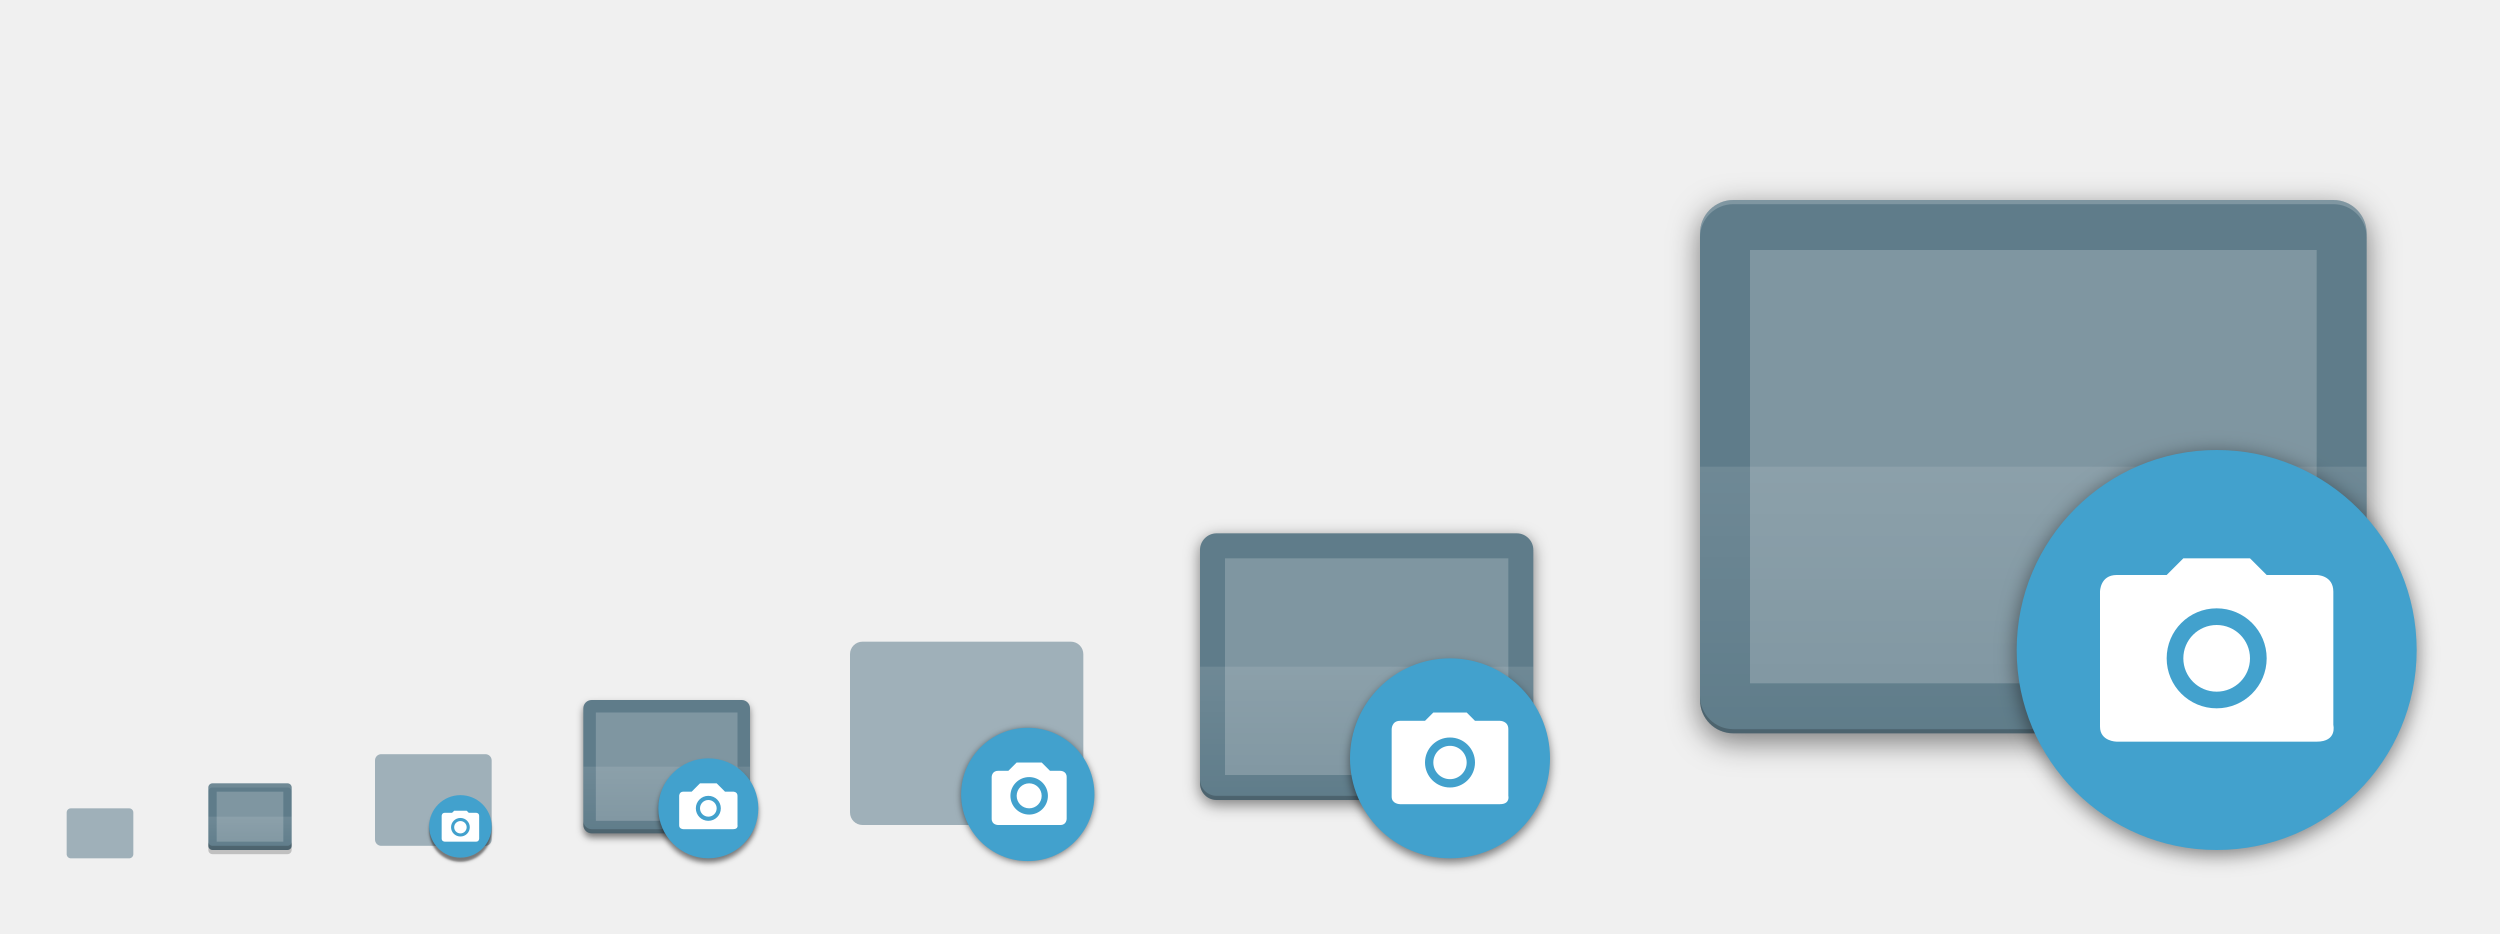
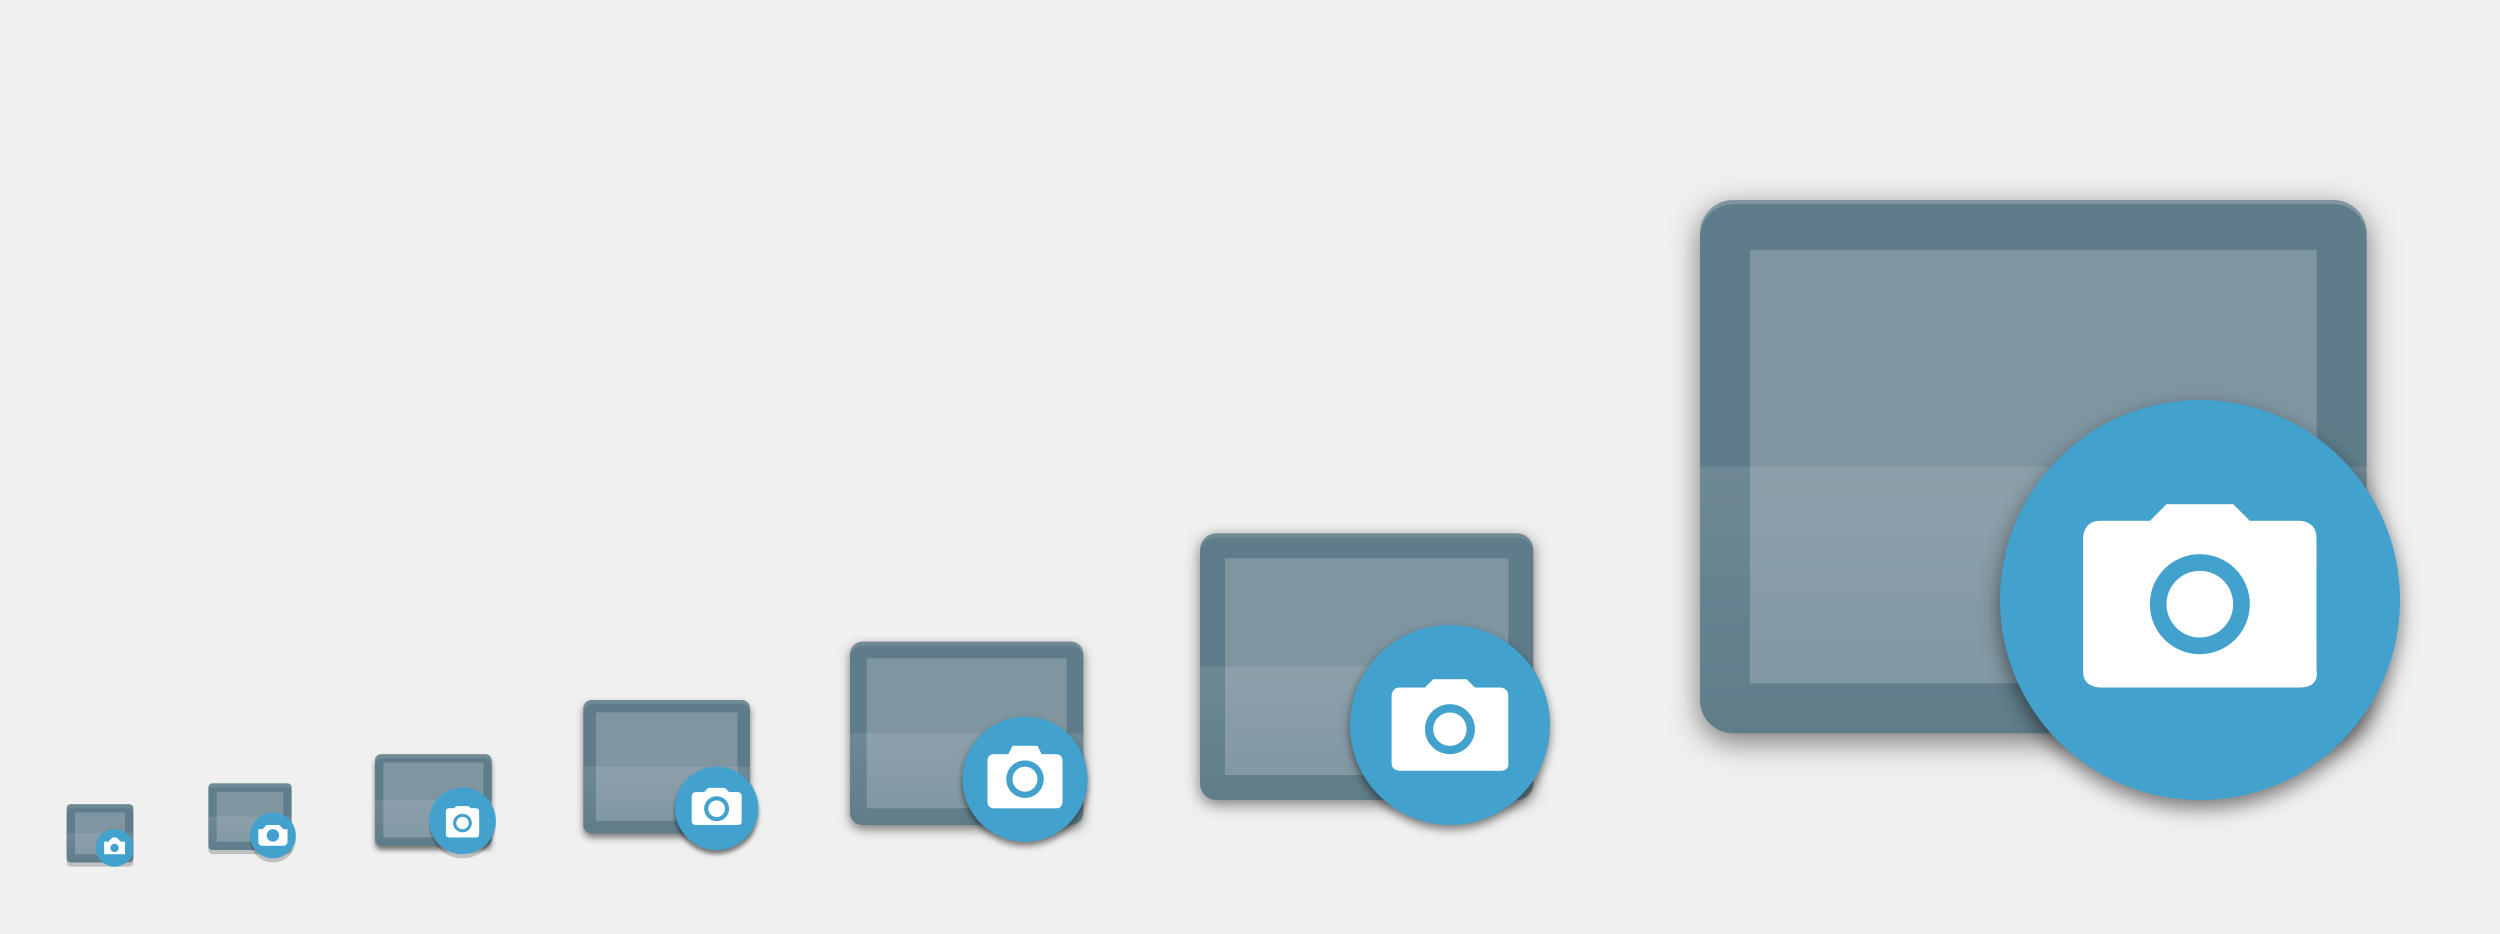
<svg xmlns="http://www.w3.org/2000/svg" xmlns:xlink="http://www.w3.org/1999/xlink" width="600" height="224" id="svg11300" version="1.0" style="display:inline;enable-background:new">
  <defs id="defs3">
    <linearGradient id="linearGradient4269">
      <stop style="stop-color:#ffffff;stop-opacity:1;" offset="0" id="stop4271" />
      <stop style="stop-color:#ffffff;stop-opacity:0;" offset="1" id="stop4273" />
    </linearGradient>
    <linearGradient id="linearGradient4118">
      <stop style="stop-color:#ffffff;stop-opacity:1;" offset="0" id="stop4120" />
      <stop style="stop-color:#ffffff;stop-opacity:0;" offset="1" id="stop4122" />
    </linearGradient>
    <linearGradient id="linearGradient4069">
      <stop id="stop4071" offset="0" style="stop-color:#000000;stop-opacity:1" />
      <stop id="stop4073" offset="1" style="stop-color:#000000;stop-opacity:0" />
    </linearGradient>
    <filter id="filter4079">
      <feGaussianBlur stdDeviation="0.9" id="feGaussianBlur4081" />
    </filter>
    <linearGradient xlink:href="#linearGradient4118" id="linearGradient4162" gradientUnits="userSpaceOnUse" gradientTransform="matrix(1,0,0,-1,3e-6,444)" x1="160" y1="184" x2="160" y2="168" />
    <linearGradient xlink:href="#linearGradient4069" id="linearGradient4223" x1="163" y1="260" x2="163" y2="244" gradientUnits="userSpaceOnUse" />
    <linearGradient xlink:href="#linearGradient4269" id="linearGradient4275" x1="160" y1="260" x2="160" y2="276" gradientUnits="userSpaceOnUse" />
    <linearGradient xlink:href="#linearGradient4069" id="linearGradient4279" gradientUnits="userSpaceOnUse" x1="160" y1="260" x2="160" y2="276" gradientTransform="matrix(1,0,0,-1,0,520)" />
    <linearGradient xlink:href="#linearGradient4069" id="linearGradient4292" x1="160" y1="180" x2="140" y2="180" gradientUnits="userSpaceOnUse" />
    <linearGradient xlink:href="#linearGradient4269" id="linearGradient4296" gradientUnits="userSpaceOnUse" x1="143" y1="203" x2="127" y2="203" gradientTransform="matrix(0,-1,1,0,-28,403)" />
    <linearGradient xlink:href="#linearGradient4269" id="linearGradient3079" gradientUnits="userSpaceOnUse" gradientTransform="matrix(0,-1,1,0,-28,403)" x1="143" y1="203" x2="127" y2="203" />
    <linearGradient xlink:href="#linearGradient4269" id="linearGradient3091" gradientUnits="userSpaceOnUse" gradientTransform="matrix(0,-1,1,0,-28,403)" x1="143" y1="203" x2="127" y2="203" />
    <linearGradient xlink:href="#linearGradient4269" id="linearGradient3118" gradientUnits="userSpaceOnUse" gradientTransform="matrix(0,-0.5,0.5,0,-33.99999,343.5)" x1="143" y1="203" x2="127" y2="203" />
    <linearGradient xlink:href="#linearGradient4269" id="linearGradient3900" gradientUnits="userSpaceOnUse" gradientTransform="matrix(0,-4,4,0,-264,760)" x1="143" y1="203" x2="127" y2="203" />
    <linearGradient xlink:href="#linearGradient4269" id="linearGradient3906" gradientUnits="userSpaceOnUse" gradientTransform="matrix(0,-2,2,0,-48,522)" x1="143" y1="203" x2="127" y2="203" />
    <linearGradient xlink:href="#linearGradient4269" id="linearGradient3912" gradientUnits="userSpaceOnUse" gradientTransform="matrix(0,-1,1,0,-28,403)" x1="143" y1="203" x2="127" y2="203" />
    <filter id="filter3940">
      <feGaussianBlur stdDeviation="1.8" id="feGaussianBlur3942" />
    </filter>
    <filter id="filter3946">
      <feGaussianBlur stdDeviation="3.6" id="feGaussianBlur3948" />
    </filter>
-     <filter id="filter4236">
-       <feGaussianBlur stdDeviation="0.475" id="feGaussianBlur4238" />
+     <linearGradient xlink:href="#linearGradient4269" id="linearGradient4289" gradientUnits="userSpaceOnUse" gradientTransform="matrix(0,-1.4,1.4,0,-31.2,451.8)" x1="143" y1="203" x2="127" y2="203" />
+     <filter style="color-interpolation-filters:sRGB" id="filter4293" x="-0.054" width="1.107" y="-0.068" height="1.136">
+       <feGaussianBlur stdDeviation="1.25" id="feGaussianBlur4295" />
    </filter>
-     <filter id="filter4078">
-       <feGaussianBlur stdDeviation="0.475" id="feGaussianBlur4080" />
+     <linearGradient xlink:href="#linearGradient4269" id="linearGradient4423" gradientUnits="userSpaceOnUse" gradientTransform="matrix(0,-0.7,0.7,0,-27.6,367.9)" x1="143" y1="203" x2="127" y2="203" />
+     <filter style="color-interpolation-filters:sRGB" id="filter4432" x="-0.054" width="1.107" y="-0.068" height="1.136">
+       <feGaussianBlur stdDeviation="0.625" id="feGaussianBlur4434" />
    </filter>
-     <filter id="filter4188">
-       <feGaussianBlur stdDeviation="0.475" id="feGaussianBlur4190" />
+     <linearGradient xlink:href="#linearGradient4269" id="linearGradient4442" gradientUnits="userSpaceOnUse" gradientTransform="matrix(0,-0.5,0.5,0,-68,346.5)" x1="141" y1="196" x2="127" y2="196" />
+     <filter style="color-interpolation-filters:sRGB" id="filter4375" x="-0.06" width="1.12" y="-0.06" height="1.12">
+       <feGaussianBlur stdDeviation="2.4" id="feGaussianBlur4377" />
    </filter>
-     <filter id="filter4151">
-       <feGaussianBlur stdDeviation="0.475" id="feGaussianBlur4153" />
+     <filter style="color-interpolation-filters:sRGB" id="filter4348" x="-0.06" width="1.12" y="-0.06" height="1.12">
+       <feGaussianBlur stdDeviation="0.85" id="feGaussianBlur4350" />
    </filter>
-     <filter id="filter4129">
-       <feGaussianBlur stdDeviation="0.475" id="feGaussianBlur4131" />
+     <filter style="color-interpolation-filters:sRGB" id="filter4631" x="-0.06" width="1.12" y="-0.06" height="1.12">
+       <feGaussianBlur stdDeviation="1.2" id="feGaussianBlur4633" />
+     </filter>
+     <filter style="color-interpolation-filters:sRGB" id="filter4360" x="-0.06" width="1.12" y="-0.06" height="1.12">
+       <feGaussianBlur stdDeviation="0.6" id="feGaussianBlur4362" />
    </filter>
  </defs>
  <g style="display:inline" id="layer1" transform="translate(0,-76)">
    <g style="display:none" id="layer7">
      <text y="59.745" xml:space="preserve" x="15.007" style="font-style:normal;font-variant:normal;font-weight:normal;font-stretch:normal;font-size:18px;font-family:'DejaVu Sans';-inkscape-font-specification:'DejaVu Sans';display:inline;fill:#000000;fill-opacity:1;stroke:none;enable-background:new" id="context">
        <tspan style="font-style:normal;font-variant:normal;font-weight:normal;font-stretch:normal;font-family:'DejaVu Sans';-inkscape-font-specification:'DejaVu Sans'" y="59.745" x="15.007" id="tspan3933">apps</tspan>
      </text>
      <text y="59.745" xml:space="preserve" x="142.488" style="font-style:normal;font-variant:normal;font-weight:bold;font-stretch:normal;font-size:18px;line-height:125%;font-family:'DejaVu Sans';-inkscape-font-specification:'DejaVu Sans Bold';text-align:start;writing-mode:lr-tb;text-anchor:start;display:inline;fill:#000000;fill-opacity:1;stroke:none;enable-background:new" id="icon-name">
        <tspan style="font-style:normal;font-variant:normal;font-weight:bold;font-stretch:normal;font-size:18px;font-family:'DejaVu Sans';-inkscape-font-specification:'DejaVu Sans Bold'" y="59.745" x="142.488" id="tspan3937">applets-screenshooter</tspan>
      </text>
      <rect style="display:inline;overflow:visible;visibility:visible;fill:#e9e9e9;fill-opacity:1;fill-rule:nonzero;stroke:none;stroke-width:2;marker:none;enable-background:accumulate" id="rect16x16" width="16" height="16" x="-32" y="268" transform="scale(-1,1)" />
      <rect style="display:inline;overflow:visible;visibility:visible;fill:#e9e9e9;fill-opacity:1;fill-rule:nonzero;stroke:none;stroke-width:2;marker:none;enable-background:accumulate" id="rect24x24" width="24" height="24" x="-72" y="260" transform="scale(-1,1)" />
      <rect style="display:inline;overflow:visible;visibility:visible;fill:#e9e9e9;fill-opacity:1;fill-rule:nonzero;stroke:none;stroke-width:2;marker:none;enable-background:accumulate" id="rect32x32" width="32" height="32" x="-120" y="252" transform="scale(-1,1)" />
      <rect y="236" x="-184" height="48" width="48" id="rect48x48" style="display:inline;overflow:visible;visibility:visible;fill:#e9e9e9;fill-opacity:1;fill-rule:nonzero;stroke:none;stroke-width:2;marker:none;enable-background:accumulate" transform="scale(-1,1)" />
      <rect style="display:inline;overflow:visible;visibility:visible;fill:#e9e9e9;fill-opacity:1;fill-rule:nonzero;stroke:none;stroke-width:2;marker:none;enable-background:accumulate" id="rect256x256" width="192" height="192" x="-584" y="92" transform="scale(-1,1)" />
      <rect y="188" x="-376" height="96" width="96" id="rect3949" style="display:inline;overflow:visible;visibility:visible;fill:#e9e9e9;fill-opacity:1;fill-rule:nonzero;stroke:none;stroke-width:2;marker:none;enable-background:accumulate" transform="scale(-1,1)" />
      <rect style="display:inline;overflow:visible;visibility:visible;fill:#e9e9e9;fill-opacity:1;fill-rule:nonzero;stroke:none;stroke-width:2;marker:none;enable-background:accumulate" id="rect3951" width="64" height="64" x="-264" y="220" transform="scale(-1,1)" />
    </g>
    <g id="layer6" style="display:inline">
+       <rect ry="1" rx="1" y="-32" x="-284" height="16" width="14" id="rect4436" style="display:inline;fill:#000000;fill-opacity:1;stroke:none;enable-background:new;opacity:0.2" transform="matrix(0,-1,-1,0,0,0)" />
+       <rect ry="1.5" rx="1.5" y="-118" x="-279" height="28" width="22" id="rect4430" style="opacity:0.5;fill:#000000;fill-opacity:1;stroke:none;filter:url(#filter4432)" transform="matrix(0,-1,-1,0,0,1)" />
+       <rect transform="matrix(0,-1,-1,0,0,1)" style="opacity:0.5;fill:#000000;fill-opacity:1;stroke:none;filter:url(#filter4293)" id="rect4291" width="44" height="56" x="-274" y="-260" rx="3" ry="3" />
      <rect ry="8" rx="8" y="-568" x="-254" height="160" width="128" id="rect3944" style="fill:#000000;fill-opacity:1;stroke:none;filter:url(#filter3946);opacity:0.5" transform="matrix(0,-1,-1,0,0,0)" />
      <rect transform="matrix(0,-1,-1,0,0,-1)" style="opacity:0.5;fill:#000000;fill-opacity:1;stroke:none;filter:url(#filter3940)" id="rect3938" width="64" height="80" x="-270" y="-368" rx="4" ry="4" />
      <rect transform="matrix(0,-1,-1,0,0,0)" style="fill:#5f7c8a;fill-opacity:1;stroke:none" id="rect3095" width="16" height="20" x="-280" y="-70" rx="1" ry="1" />
      <rect ry="0" rx="0" y="-68" x="-278" height="16" width="12" id="rect3099" style="fill:#7f96a1;fill-opacity:1;stroke:none" transform="matrix(0,-1,-1,0,0,0)" />
      <path id="path3101" d="m 50,279 c 0,0.554 0.446,1 1,1 l 18,0 c 0.554,0 1,-0.446 1,-1 l 0,-7 -20,0 z" style="opacity:0.1;fill:url(#linearGradient3118);fill-opacity:1;stroke:none" />
      <rect transform="matrix(0,-1,-1,0,0,0)" style="fill:#5f7c8a;fill-opacity:1;stroke:none" id="rect3083" width="128" height="160" x="-252" y="-568" rx="8" ry="8" />
      <rect ry="0" rx="0" y="-556" x="-240" height="136" width="104" id="rect3087" style="fill:#7f96a1;fill-opacity:1;stroke:none" transform="matrix(0,-1,-1,0,0,0)" />
      <path id="path3089" d="m 408,244 c 0,4.432 3.568,8 8,8 l 144,0 c 4.432,0 8,-3.568 8,-8 l 0,-56 -160,0 z" style="opacity:0.1;fill:url(#linearGradient3900);fill-opacity:1;stroke:none" />
      <rect ry="4" rx="4" y="-368" x="-268" height="80" width="64" id="rect3071" style="fill:#5f7c8a;fill-opacity:1;stroke:none" transform="matrix(0,-1,-1,0,0,0)" />
-       <path style="opacity:0.2;fill:#000000;fill-opacity:1;stroke:none" d="m 288,263 0,1 c 0,2.216 1.784,4 4,4 l 72,0 c 2.216,0 4,-1.784 4,-4 l 0,-1 c 0,2.216 -1.784,4 -4,4 l -72,0 c -2.216,0 -4,-1.784 -4,-4 z" id="path3073" />
      <rect transform="matrix(0,-1,-1,0,0,0)" style="fill:#7f96a1;fill-opacity:1;stroke:none" id="rect3075" width="52" height="68" x="-262" y="-362" rx="0" ry="0" />
      <path style="opacity:0.1;fill:url(#linearGradient3906);fill-opacity:1;stroke:none" d="m 288,264 c 0,2.216 1.784,4 4,4 l 72,0 c 2.216,0 4,-1.784 4,-4 l 0,-28 -80,0 z" id="path3077" />
      <rect ry="2" rx="2" y="-180" x="-276" height="40" width="32" id="rect4077" style="opacity:0.5;fill:#000000;fill-opacity:1;stroke:none;filter:url(#filter4079)" transform="matrix(0,-1,-1,0,0,1.000001)" />
-       <rect ry="3" rx="3" y="-260" x="-274" height="56" width="44" id="rect4229" style="fill:#9fb0b9;fill-opacity:1;stroke:none" transform="matrix(0,-1,-1,0,0,0)" />
-       <rect transform="matrix(0,-1,-1,0,0,0)" style="fill:#9fb0b9;fill-opacity:1;stroke:none" id="rect4255" width="22" height="28" x="-279" y="-118" rx="1.5" ry="1.5" />
-       <rect transform="matrix(0,-1,-1,0,0,0)" style="fill:#9fb0b9;fill-opacity:1;stroke:none;display:inline;enable-background:new" id="rect4265" width="12" height="16" x="-282" y="-32" rx="1" ry="1" />
+       <rect ry="3" rx="3" y="-260" x="-274" height="56" width="44" id="rect4229" style="fill:#5f7c8a;fill-opacity:1;stroke:none" transform="matrix(0,-1,-1,0,0,0)" />
+       <rect transform="matrix(0,-1,-1,0,0,0)" style="fill:#5f7c8a;fill-opacity:1;stroke:none" id="rect4255" width="22" height="28" x="-279" y="-118" rx="1.5" ry="1.5" />
+       <rect transform="matrix(0,-1,-1,0,0,0)" style="display:inline;fill:#5f7c8a;fill-opacity:1;stroke:none;enable-background:new" id="rect4265" width="14" height="16" x="-283" y="-32" rx="1" ry="1" />
      <rect transform="matrix(0,-1,-1,0,0,0)" style="fill:#5f7c8a;fill-opacity:1;stroke:none" id="rect4203" width="32" height="40" x="-276" y="-180" rx="2" ry="2" />
-       <path id="path4262" d="m 142,276 c -1.108,0 -2,-0.892 -2,-2 l 0,-1 c 0,1.108 0.892,2 2,2 l 36,0 c 1.108,0 2,-0.892 2,-2 l 0,1 c 0,1.108 -0.892,2 -2,2 l -36,0 z" style="opacity:0.2;fill:#000000;fill-opacity:1;stroke:none" />
      <rect ry="0" rx="0" y="-177" x="-273" height="34" width="26" id="rect3282" style="fill:#7f96a1;fill-opacity:1;stroke:none" transform="matrix(0,-1,-1,0,0,0)" />
      <path id="path4294" d="m 140,274 c 0,1.108 0.892,2 2,2 l 36,0 c 1.108,0 2,-0.892 2,-2 l 0,-14 -40,0 z" style="opacity:0.1;fill:url(#linearGradient3912);fill-opacity:1;stroke:none" />
-       <path style="fill:#000000;fill-opacity:1;stroke:none;opacity:0.2" d="M 50 202 L 50 203 C 50 203.554 50.446 204 51 204 L 69 204 C 69.554 204 70 203.554 70 203 L 70 202 C 70 202.554 69.554 203 69 203 L 51 203 C 50.446 203 50 202.554 50 202 z " transform="translate(0,76)" id="rect3122" />
      <path id="path3895" d="m 50,266 0,-1 c 0,-0.554 0.446,-1 1,-1 l 18,0 c 0.554,0 1,0.446 1,1 l 0,1 c 0,-0.554 -0.446,-1 -1,-1 l -18,0 c -0.554,0 -1,0.446 -1,1 z" style="opacity:0.1;fill:#ffffff;fill-opacity:1;stroke:none" />
      <path id="path3897" d="m 50,279 0,1 c 0,0.554 0.446,1 1,1 l 18,0 c 0.554,0 1,-0.446 1,-1 l 0,-1 c 0,0.554 -0.446,1 -1,1 l -18,0 c -0.554,0 -1,-0.446 -1,-1 z" style="opacity:0.2;fill:#000000;fill-opacity:1;stroke:none" />
-       <path style="opacity:0.2;fill:#000000;fill-opacity:1;stroke:none" d="M 408 167 L 408 168 C 408 172.432 411.568 176 416 176 L 560 176 C 564.432 176 568 172.432 568 168 L 568 167 C 568 171.432 564.432 175 560 175 L 416 175 C 411.568 175 408 171.432 408 167 z " transform="translate(0,76)" id="path3085" />
      <path id="path3953" d="m 408,133 0,-1 c 0,-4.432 3.568,-8 8,-8 l 144,0 c 4.432,0 8,3.568 8,8 l 0,1 c 0,-4.432 -3.568,-8 -8,-8 l -144,0 c -4.432,0 -8,3.568 -8,8 z" style="opacity:0.2;fill:#ffffff;fill-opacity:1;stroke:none" />
-       <g transform="translate(1.3317749e-7,-7.5427421e-6)" style="display:inline;enable-background:new" id="g4082">
-         <circle r="9.5" cy="196.5" cx="172.5" style="display:inline;opacity:0.5;fill:#000000;fill-opacity:1;fill-rule:evenodd;stroke:none;filter:url(#filter4078);enable-background:new" id="path4068" transform="matrix(1.263158,0,0,1.263158,-47.89474,22.78947)" />
-         <circle r="9.5" cy="196.5" cx="172.5" transform="matrix(1.263158,0,0,1.263158,-47.89474,21.78947)" id="path3290" style="display:inline;fill:#42a1cd;fill-opacity:1;fill-rule:evenodd;stroke:none;enable-background:new" />
-         <path id="rect5238" d="m 168,264 -2,2 -2,0 c -1,0 -1,1 -1,1 l 2e-5,7.094 c -0.005,0.898 1,0.906 1,0.906 l 12,0 c 1.25,0 1,-1 1,-1 -0.006,-0.164 -2e-5,-7 -2e-5,-7 0,-1 -1,-1 -1,-1 l -2,0 L 172,264 Z m 2,3 c 1.657,0 3,1.343 3,3 0,1.657 -1.343,3 -3,3 -1.657,0 -3,-1.343 -3,-3 0,-1.657 1.343,-3 3,-3 z m 0,1 c -1.105,0 -2,0.895 -2,2 0,1.105 0.895,2 2,2 1.105,0 2,-0.895 2,-2 0,-1.105 -0.895,-2 -2,-2 z" style="color:#bebebe;display:inline;overflow:visible;visibility:visible;fill:#ffffff;fill-opacity:1;fill-rule:nonzero;stroke:none;stroke-width:3;marker:none;filter:url(#filter7554);enable-background:accumulate" />
-       </g>
-       <circle r="9.5" cy="196.5" cx="172.5" style="display:inline;opacity:0.5;fill:#000000;fill-opacity:1;fill-rule:evenodd;stroke:none;filter:url(#filter4129);enable-background:new" id="path4108" transform="matrix(2.526316,0,0,2.526316,-87.78947,-237.4211)" />
-       <circle r="24" cy="258" cx="348" id="path4110" style="display:inline;fill:#42a1cd;fill-opacity:1;fill-rule:evenodd;stroke:none;enable-background:new" />
-       <path id="path4112" d="m 344,247 -2,2 -6,0 c -2,0 -2,2 -2,2 l 0,16.188 c -0.01,1.797 2,1.812 2,1.812 l 24,0 c 2.5,0 2,-2 2,-2 -0.012,-0.328 0,-16 0,-16 0,-2 -2,-2 -2,-2 l -6,0 -2,-2 z m 4,6 c 3.314,0 6,2.686 6,6 0,3.314 -2.686,6 -6,6 -3.314,0 -6,-2.686 -6,-6 0,-3.314 2.686,-6 6,-6 z m 0,2 c -2.209,0 -4,1.791 -4,4 0,2.209 1.791,4 4,4 2.209,0 4,-1.791 4,-4 0,-2.209 -1.791,-4 -4,-4 z" style="color:#bebebe;display:inline;overflow:visible;visibility:visible;fill:#ffffff;fill-opacity:1;fill-rule:nonzero;stroke:none;stroke-width:3;marker:none;enable-background:accumulate" />
-       <circle r="9.5" cy="196.5" cx="172.5" transform="matrix(5.052632,0,0,5.052632,-339.579,-759.8421)" id="path4133" style="display:inline;opacity:0.5;fill:#000000;fill-opacity:1;fill-rule:evenodd;stroke:none;filter:url(#filter4151);enable-background:new" />
-       <circle r="48" cy="232" cx="532" style="display:inline;fill:#42a1cd;fill-opacity:1;fill-rule:evenodd;stroke:none;enable-background:new" id="path4135" />
-       <path style="color:#bebebe;display:inline;overflow:visible;visibility:visible;fill:#ffffff;fill-opacity:1;fill-rule:nonzero;stroke:none;stroke-width:3;marker:none;enable-background:accumulate" d="m 524,210 -4,4 -12,0 c -4,0 -4,4 -4,4 l 0,32.375 c -0.02,3.593 4,3.625 4,3.625 l 48,0 c 5,0 4,-4 4,-4 -0.024,-0.657 0,-32 0,-32 0,-4 -4,-4 -4,-4 l -12,0 -4,-4 z m 8,12 c 6.627,0 12,5.373 12,12 0,6.627 -5.373,12 -12,12 -6.627,0 -12,-5.373 -12,-12 0,-6.627 5.373,-12 12,-12 z m 0,4 c -4.418,0 -8,3.582 -8,8 0,4.418 3.582,8 8,8 4.418,0 8,-3.582 8,-8 0,-4.418 -3.582,-8 -8,-8 z" id="path4137" />
-       <g transform="translate(1.3317749e-7,-7.5427421e-6)" style="display:inline;enable-background:new" id="g4206">
-         <circle r="9.5" cy="196.5" cx="172.5" transform="matrix(1.684211,0,0,1.684211,-43.85967,-63.94736)" id="path4157" style="display:inline;opacity:0.5;fill:#000000;fill-opacity:1;fill-rule:evenodd;stroke:none;filter:url(#filter4188);enable-background:new" />
-         <circle r="9.5" cy="196.5" cx="172.5" style="display:inline;fill:#42a1cd;fill-opacity:1;fill-rule:evenodd;stroke:none;enable-background:new" id="path4159" transform="matrix(1.684211,0,0,1.684211,-43.85967,-64.28069)" />
-         <path id="path4161" transform="translate(0,76)" d="m 244,183 -2,2 -2.469,0 c -1.531,0 -1.531,1.5 -1.531,1.5 l 0,10 c 0,1.506 1.531,1.5 1.531,1.5 L 254.5,198 c 1.5,0 1.5,-1.5 1.5,-1.5 l 0,-10 c 0,-1.5 -1.5,-1.5 -1.5,-1.5 l -2.5,0 L 250,183 Z m 3,3.5 c 2.485,0 4.5,2.015 4.5,4.5 0,2.485 -2.015,4.5 -4.5,4.5 -2.485,0 -4.5,-2.015 -4.5,-4.5 0,-2.485 2.015,-4.5 4.5,-4.5 z m 0,1.5 c -1.657,0 -3,1.343 -3,3 0,1.657 1.343,3 3,3 1.657,0 3,-1.343 3,-3 0,-1.657 -1.343,-3 -3,-3 z" style="color:#bebebe;display:inline;overflow:visible;visibility:visible;fill:#ffffff;fill-opacity:1;fill-rule:nonzero;stroke:none;stroke-width:3;marker:none;enable-background:accumulate" />
-       </g>
-       <circle r="9.5" cy="196.5" cx="172.5" transform="matrix(0.7894737,0,0,0.7894737,-25.68421,120.2035)" id="path4234" style="display:inline;opacity:0.5;fill:#000000;fill-opacity:1;fill-rule:evenodd;stroke:none;filter:url(#filter4236);enable-background:new" />
-       <circle r="7.5" cy="274.335" cx="110.5" style="display:inline;fill:#42a1cd;fill-opacity:1;fill-rule:evenodd;stroke:none;enable-background:new" id="path4215" />
-       <path id="path4217" d="m 109,270.577 -0.5,0.495 -1.734,0 c -0.765,0 -0.766,0.742 -0.766,0.742 l 0,5.443 c 0,0.745 0.766,0.742 0.766,0.742 l 7.484,0 c 0.75,0 0.75,-0.742 0.75,-0.742 l 0,-5.443 c 0,-0.742 -0.75,-0.742 -0.75,-0.742 l -1.75,0 -0.5,-0.495 -3,0 z m 1.5,1.732 c 1.243,0 2.25,0.997 2.25,2.227 0,1.23 -1.007,2.227 -2.25,2.227 -1.243,0 -2.25,-0.997 -2.25,-2.227 0,-1.23 1.007,-2.227 2.25,-2.227 z m 0,0.742 c -0.828,0 -1.5,0.665 -1.5,1.485 0,0.82 0.672,1.485 1.5,1.485 0.828,0 1.5,-0.665 1.5,-1.485 0,-0.82 -0.672,-1.485 -1.5,-1.485 z" style="color:#bebebe;display:inline;overflow:visible;visibility:visible;fill:#ffffff;fill-opacity:1;fill-rule:nonzero;stroke:none;stroke-width:3;marker:none;enable-background:accumulate" />
+       <rect transform="matrix(0,-1,-1,0,0,0)" style="fill:#7f96a1;fill-opacity:1;stroke:none" id="rect4285" width="36" height="48" x="-270" y="-256" rx="0" ry="0" />
+       <path style="opacity:0.1;fill:url(#linearGradient4289);fill-opacity:1;stroke:none" d="m 204,271 c 0,3 3,3 3,3 l 50,0 c 3,0 3,-3 3,-3 l 0,-19 -56,0 z" id="path4287" />
+       <path style="fill:#ffffff;fill-opacity:1;stroke:none;opacity:0.1" d="M 207 154 C 205.338 154 204 155.338 204 157 L 204 158 C 204 156.338 205.338 155 207 155 L 257 155 C 258.662 155 260 156.338 260 158 L 260 157 C 260 155.338 258.662 154 257 154 L 207 154 z " transform="translate(0,76)" id="rect4297" />
+       <path style="fill:#ffffff;fill-opacity:1;stroke:none;opacity:0.1" d="M 292 128 C 289.784 128 288 129.784 288 132 L 288 133 C 288 130.784 289.784 129 292 129 L 364 129 C 366.216 129 368 130.784 368 133 L 368 132 C 368 129.784 366.216 128 364 128 L 292 128 z " transform="translate(0,76)" id="rect4304" />
+       <path style="fill:#ffffff;fill-opacity:1;stroke:none;opacity:0.1" d="M 142 168 C 140.892 168 140 168.892 140 170 L 140 171 C 140 169.892 140.892 169 142 169 L 178 169 C 179.108 169 180 169.892 180 171 L 180 170 C 180 168.892 179.108 168 178 168 L 142 168 z " transform="translate(0,76)" id="rect4414" />
+       <rect ry="0" rx="0" y="-116" x="-277" height="24" width="18" id="rect4419" style="fill:#7f96a1;fill-opacity:1;stroke:none" transform="matrix(0,-1,-1,0,0,0)" />
+       <path id="path4421" d="m 90,277.5 c 0,1.5 1.5,1.5 1.5,1.5 l 25,0 c 1.5,0 1.5,-1.5 1.5,-1.5 l 0,-9.5 -28,0 z" style="opacity:0.1;fill:url(#linearGradient4423);fill-opacity:1;stroke:none" />
+       <path style="fill:#ffffff;fill-opacity:1;stroke:none;opacity:0.1" d="M 91.5 181 C 90.669 181 90 181.669 90 182.5 L 90 183.5 C 90 182.669 90.669 182 91.5 182 L 116.5 182 C 117.331 182 118 182.669 118 183.5 L 118 182.5 C 118 181.669 117.331 181 116.5 181 L 91.5 181 z " transform="translate(0,76)" id="rect4425" />
+       <rect transform="matrix(0,-1,-1,0,0,0)" style="fill:#7f96a1;fill-opacity:1;stroke:none" id="rect4438" width="10" height="12" x="-281" y="-30" rx="0" ry="0" />
+       <path style="opacity:0.1;fill:url(#linearGradient4442);fill-opacity:1;stroke:none" d="m 16,282 c 0,0.554 0.446,1 1,1 l 14,0 c 0.554,0 0.825,-0.474 1,-1 l 0,-6 -16,0 z" id="path4440" />
+       <path style="display:inline;fill:#ffffff;fill-opacity:1;stroke:none;enable-background:new;opacity:0.1" d="M 17 193 C 16.446 193 16 193.446 16 194 L 16 195 C 16 194.446 16.446 194 17 194 L 31 194 C 31.554 194 32 194.446 32 195 L 32 194 C 32 193.446 31.554 193 31 193 L 17 193 z " transform="translate(0,76)" id="rect4444" />
+     </g>
+     <g id="layer3" style="display:inline">
+       <circle r="48" cy="222" cx="528" id="circle4341" style="display:inline;opacity:0.5;fill:#000000;fill-opacity:1;fill-rule:evenodd;stroke:none;filter:url(#filter4375);enable-background:new" />
+       <circle style="display:inline;fill:#42a1cd;fill-opacity:1;fill-rule:evenodd;stroke:none;enable-background:new" id="path8382" cx="528" cy="220" r="48" />
+       <circle id="circle4339" style="display:inline;opacity:0.5;fill:#000000;fill-opacity:1;stroke:none;filter:url(#filter4348);enable-background:new" cx="247" cy="268.133" r="17" transform="matrix(0.8823529,0,0,0.8823529,28.05883,27.41177)" />
+       <circle r="15" cy="263" cx="246" style="display:inline;fill:#42a1cd;fill-opacity:1;stroke:none;enable-background:new" id="circle3609" />
+       <path id="circle4337" d="m 372,251 a 24,24 0 0 1 -24,24 24,24 0 0 1 -24,-24 24,24 0 0 1 24,-24 24,24 0 0 1 24,24 z" style="display:inline;opacity:0.5;fill:#000000;fill-opacity:1;stroke:none;filter:url(#filter4631);enable-background:new" />
+       <path id="circle4449" d="m 372,250 a 24,24 0 0 1 -24,24 24,24 0 0 1 -24,-24 24,24 0 0 1 24,-24 24,24 0 0 1 24,24 z" style="display:inline;fill:#42a1cd;fill-opacity:1;stroke:none;enable-background:new" />
+       <circle id="circle4335" style="display:inline;opacity:0.5;fill:#000000;fill-opacity:1;stroke:none;filter:url(#filter4360);enable-background:new" cx="168" cy="271" r="12" transform="matrix(0.8333333,0,0,0.8333333,32.00001,45.16668)" />
+       <circle r="10" cy="270" cx="172" style="display:inline;fill:#42a1cd;fill-opacity:1;stroke:none;enable-background:new" id="path4058" />
+       <circle id="circle4345" style="display:inline;opacity:0.2;fill:#000000;fill-opacity:1;fill-rule:evenodd;stroke:none;enable-background:new" cx="111" cy="274" r="8" />
+       <circle r="8" cy="273" cx="111" style="display:inline;fill:#42a1cd;fill-opacity:1;fill-rule:evenodd;stroke:none;enable-background:new" id="circle4426" />
+       <circle cy="277.5" cx="65.5" style="display:inline;opacity:0.2;fill:#000000;fill-opacity:1;stroke:none;stroke-width:2;enable-background:new" id="circle4343" r="5.5" />
+       <circle r="5.5" id="circle7479" style="display:inline;fill:#42a1cd;fill-opacity:1;stroke:none;stroke-width:2;enable-background:new" cx="65.5" cy="276.5" />
+       <circle id="circle4453" style="display:inline;fill:#42a1cd;fill-opacity:1;fill-rule:evenodd;stroke:none;enable-background:new" cx="27.5" cy="279.5" r="4.5" />
+       <path style="color:#bebebe;display:inline;overflow:visible;visibility:visible;fill:#ffffff;fill-opacity:1;fill-rule:nonzero;stroke:none;stroke-width:3;marker:none;filter:url(#filter7554);enable-background:accumulate" d="m 169.99,265.094 -1,1 -1.99,0 c -1,0 -1,1 -1,1 l 0,6 C 165.995,273.992 167,274 167,274 l 10,0 c 1.25,0 1,-1 1,-1 -0.006,-0.164 0,-5.906 0,-5.906 0,-1 -1,-1 -1,-1 l -2.01,0 -1,-1 z m 2,2 c 1.657,0 3,1.343 3,3 0,1.657 -1.343,3 -3,3 -1.657,0 -3,-1.343 -3,-3 0,-1.657 1.343,-3 3,-3 z m 0,1 c -1.105,0 -2,0.895 -2,2 0,1.105 0.895,2 2,2 1.105,0 2,-0.895 2,-2 0,-1.105 -0.895,-2 -2,-2 z" id="rect5238" />
+       <path style="color:#bebebe;display:inline;overflow:visible;visibility:visible;fill:#ffffff;fill-opacity:1;fill-rule:nonzero;stroke:none;stroke-width:3;marker:none;enable-background:accumulate" d="m 343.98,239 -2,2 -6,0 c -2,0 -2,2 -2,2 l 0,16.188 c -0.01,1.797 2,1.812 2,1.812 l 24,0 c 2.5,0 2,-2 2,-2 -0.012,-0.328 0,-16 0,-16 0,-2 -2,-2 -2,-2 l -6,0 -2,-2 z m 4,6 c 3.314,0 6,2.686 6,6 0,3.314 -2.686,6 -6,6 -3.314,0 -6,-2.686 -6,-6 0,-3.314 2.686,-6 6,-6 z m 0,2 c -2.209,0 -4,1.791 -4,4 0,2.209 1.791,4 4,4 2.209,0 4,-1.791 4,-4 0,-2.209 -1.791,-4 -4,-4 z" id="path4112" />
+       <path id="path4137" d="m 519.96,197 -4,4 -12,0 c -4,0 -4,4 -4,4 l 0,32.375 c -0.02,3.593 4,3.625 4,3.625 l 48,0 c 5,0 4,-4 4,-4 -0.024,-0.657 0,-32 0,-32 0,-4 -4,-4 -4,-4 l -12,0 -4,-4 z m 8,12 c 6.627,0 12,5.373 12,12 0,6.627 -5.373,12 -12,12 -6.627,0 -12,-5.373 -12,-12 0,-6.627 5.373,-12 12,-12 z m 0,4 c -4.418,0 -8,3.582 -8,8 0,4.418 3.582,8 8,8 4.418,0 8,-3.582 8,-8 0,-4.418 -3.582,-8 -8,-8 z" style="color:#bebebe;display:inline;overflow:visible;visibility:visible;fill:#ffffff;fill-opacity:1;fill-rule:nonzero;stroke:none;stroke-width:3;marker:none;enable-background:accumulate" />
+       <path style="color:#bebebe;display:inline;overflow:visible;visibility:visible;fill:#ffffff;fill-opacity:1;fill-rule:nonzero;stroke:none;stroke-width:3;marker:none;enable-background:accumulate" d="m 243,255 -1,2 -3.469,0 C 237,257 237,258.5 237,258.5 l 0,10 c 0,1.506 1.531,1.5 1.531,1.5 L 253.5,270 c 1.5,0 1.5,-1.5 1.5,-1.5 l 0,-10 c 0,-1.5 -1.5,-1.5 -1.5,-1.5 l -3.5,0 -1,-2 z m 3,3.5 c 2.485,0 4.5,2.015 4.5,4.5 0,2.485 -2.015,4.5 -4.5,4.5 -2.485,0 -4.5,-2.015 -4.5,-4.5 0,-2.485 2.015,-4.5 4.5,-4.5 z m 0,1.5 c -1.657,0 -3,1.343 -3,3 0,1.657 1.343,3 3,3 1.657,0 3,-1.343 3,-3 0,-1.657 -1.343,-3 -3,-3 z" id="path4161" />
+       <path style="color:#bebebe;display:inline;overflow:visible;visibility:visible;fill:#ffffff;fill-opacity:1;fill-rule:nonzero;stroke:none;stroke-width:3;marker:none;enable-background:accumulate" d="m 109.5,269.465 -0.5,0.495 -1.202,0 c -0.765,0 -0.766,0.742 -0.766,0.742 l 0,5.555 c 0,0.745 0.766,0.742 0.766,0.742 l 6.448,0 c 0.75,0 0.75,-0.742 0.75,-0.742 l 0,-5.555 c 0,-0.742 -0.75,-0.742 -0.75,-0.742 l -1.246,0 -0.5,-0.495 z m 1.5,1.844 c 1.243,0 2.25,0.997 2.25,2.227 0,1.23 -1.007,2.227 -2.25,2.227 -1.243,0 -2.25,-0.997 -2.25,-2.227 0,-1.23 1.007,-2.227 2.25,-2.227 z m 0,0.742 c -0.828,0 -1.5,0.665 -1.5,1.485 0,0.82 0.672,1.485 1.5,1.485 0.828,0 1.5,-0.665 1.5,-1.485 0,-0.82 -0.672,-1.485 -1.5,-1.485 z" id="path4217" />
+       <path style="opacity:1;fill:#ffffff;fill-opacity:1;stroke:none;stroke-width:2;stroke-linecap:round;stroke-linejoin:round;stroke-miterlimit:4;stroke-dasharray:none;stroke-opacity:1" d="m 64,274 -1,1 -1,0 0,3 c 0,1 1,1 1,1 l 5,0 c 0,0 1,0 1,-1 l 0,-3 -1,0 -1,-1 -3,0 z m 1.5,1 a 1.5,1.5 0 0 1 1.5,1.5 1.5,1.5 0 0 1 -1.5,1.5 1.5,1.5 0 0 1 -1.5,-1.5 1.5,1.5 0 0 1 1.5,-1.5 z" id="rect4558" />
+       <path style="opacity:1;fill:#ffffff;fill-opacity:1;stroke:none;stroke-width:2;stroke-linecap:round;stroke-linejoin:round;stroke-miterlimit:4;stroke-dasharray:none;stroke-opacity:1" d="m 26,202 -1,0 0,3 5,0 0,-3 -1,0 -1,-1 -1,0 z m 1.5,0.5 c 0.545,0 1,0.455 1,1 0,0.545 -0.455,1 -1,1 -0.545,0 -1,-0.455 -1,-1 0,-0.545 0.455,-1 1,-1 z" transform="translate(0,76)" id="path4574" />
    </g>
  </g>
</svg>
